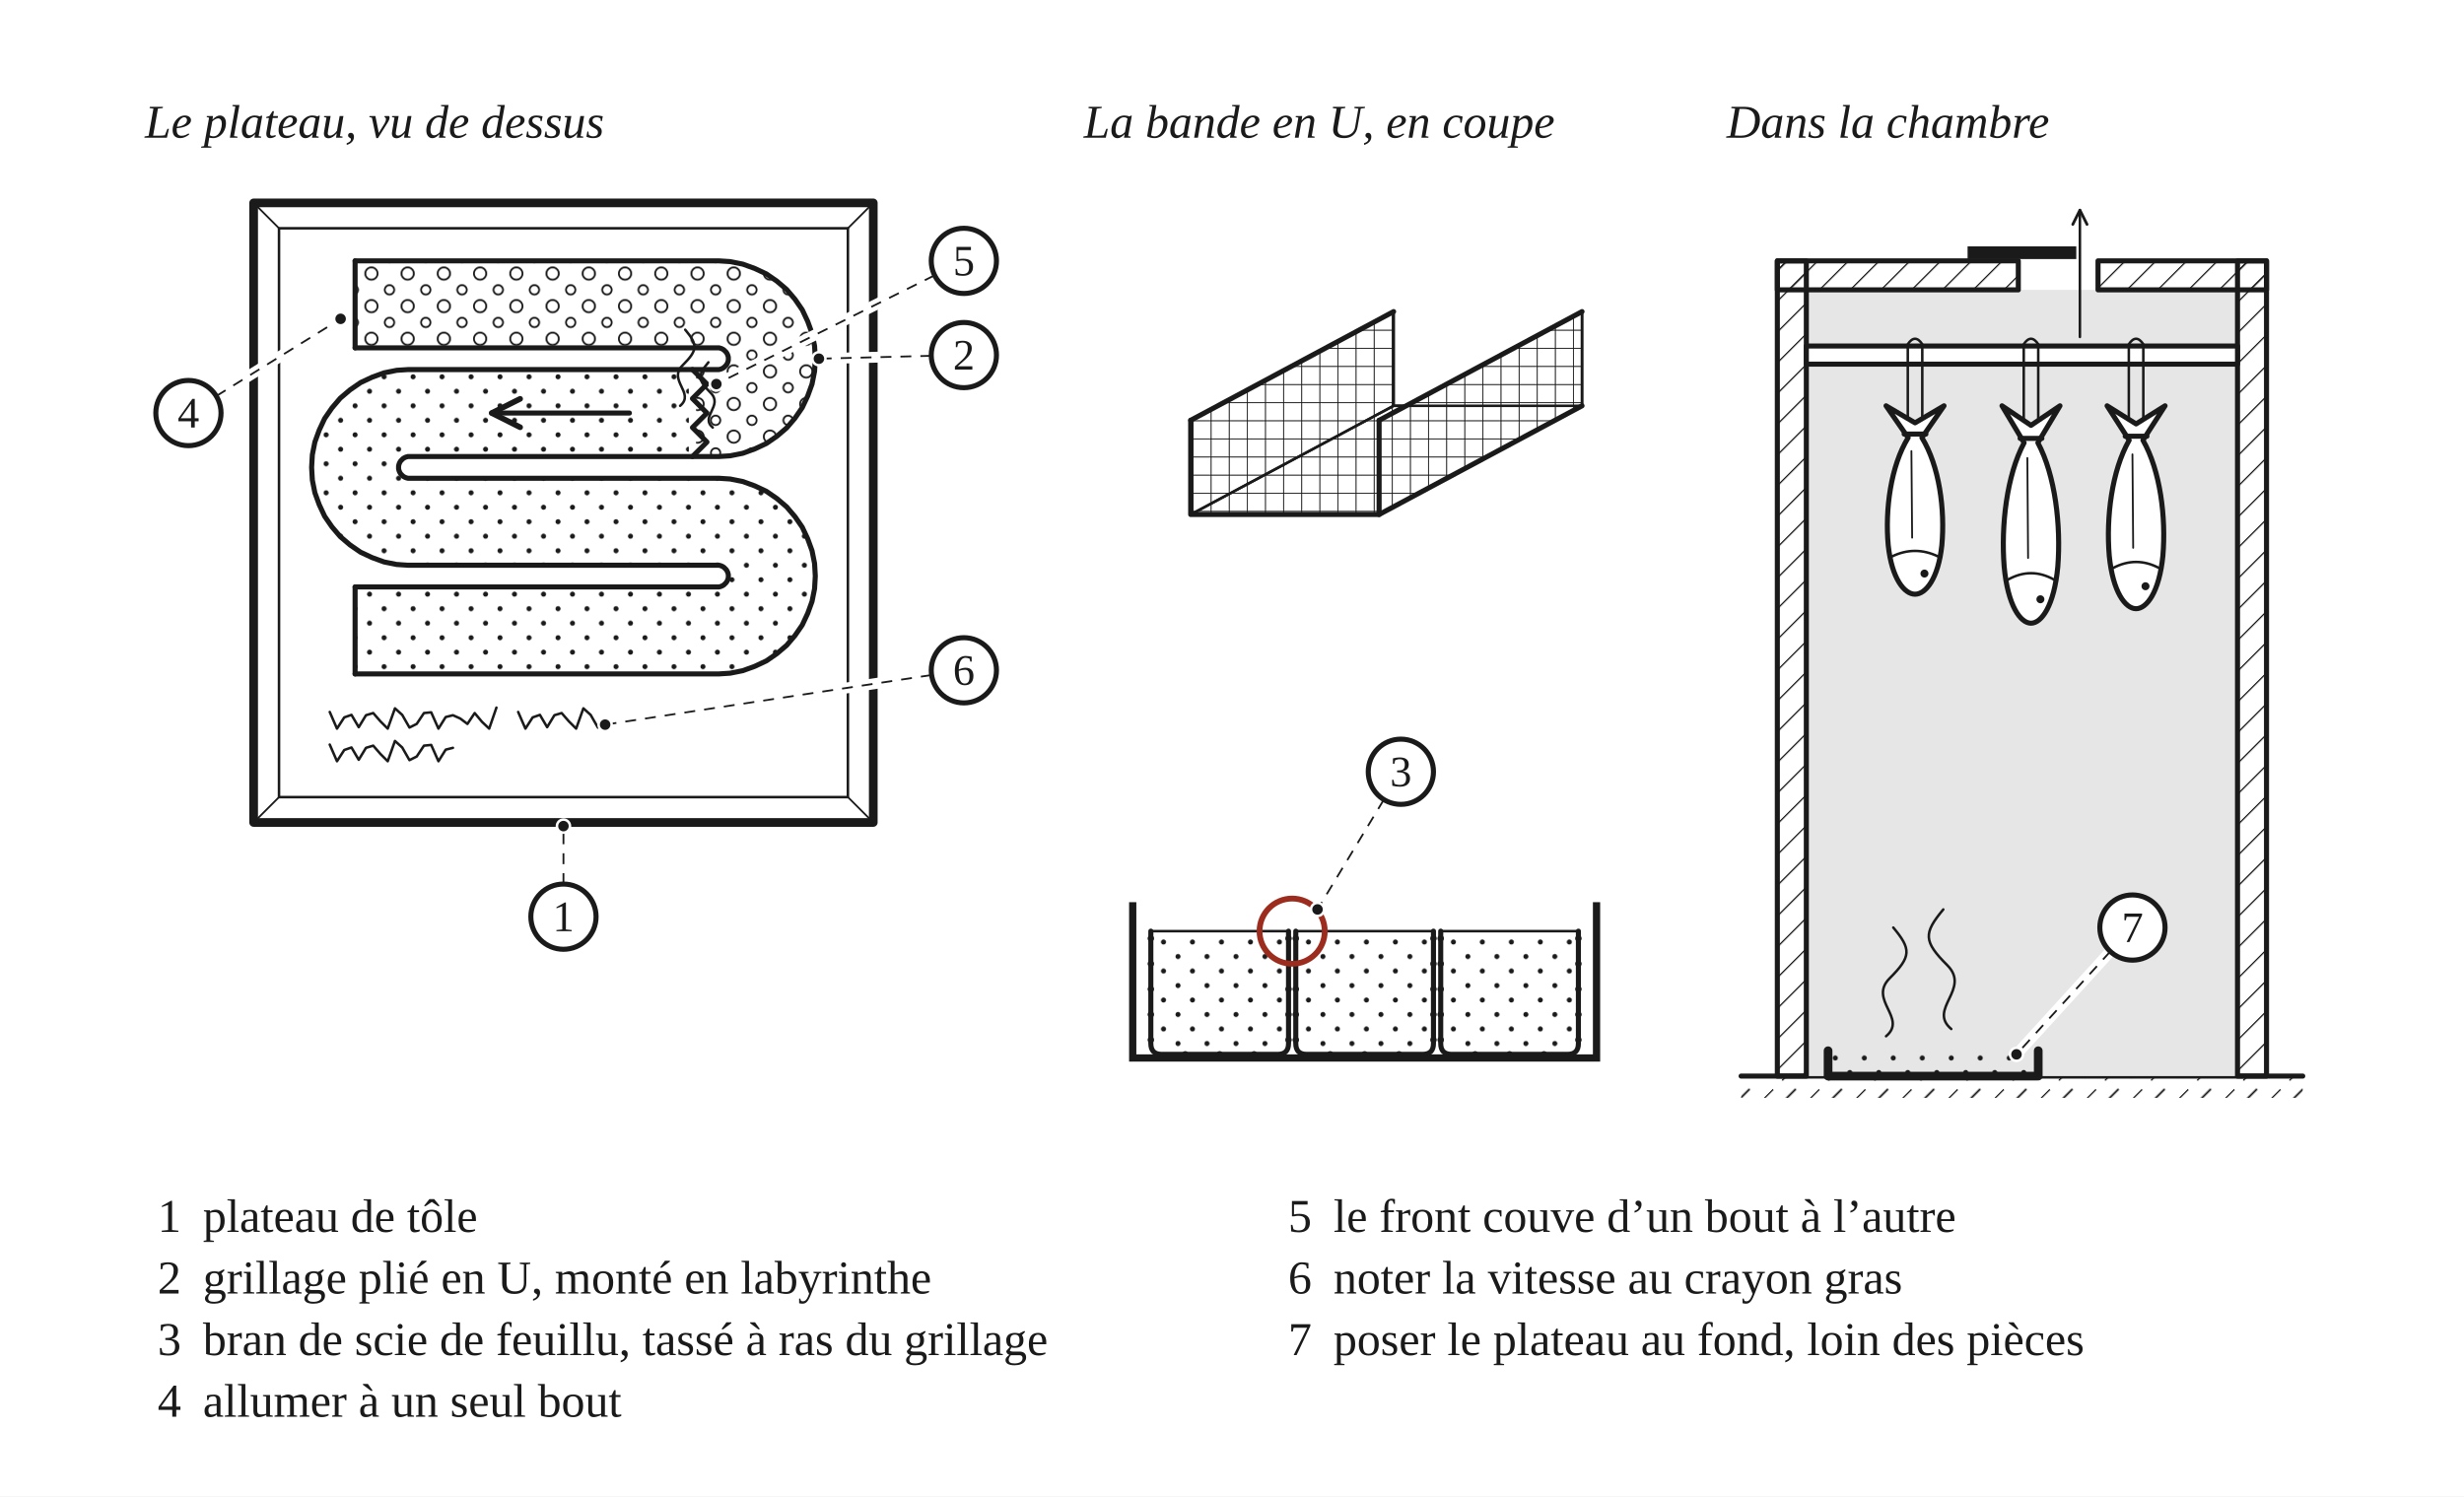
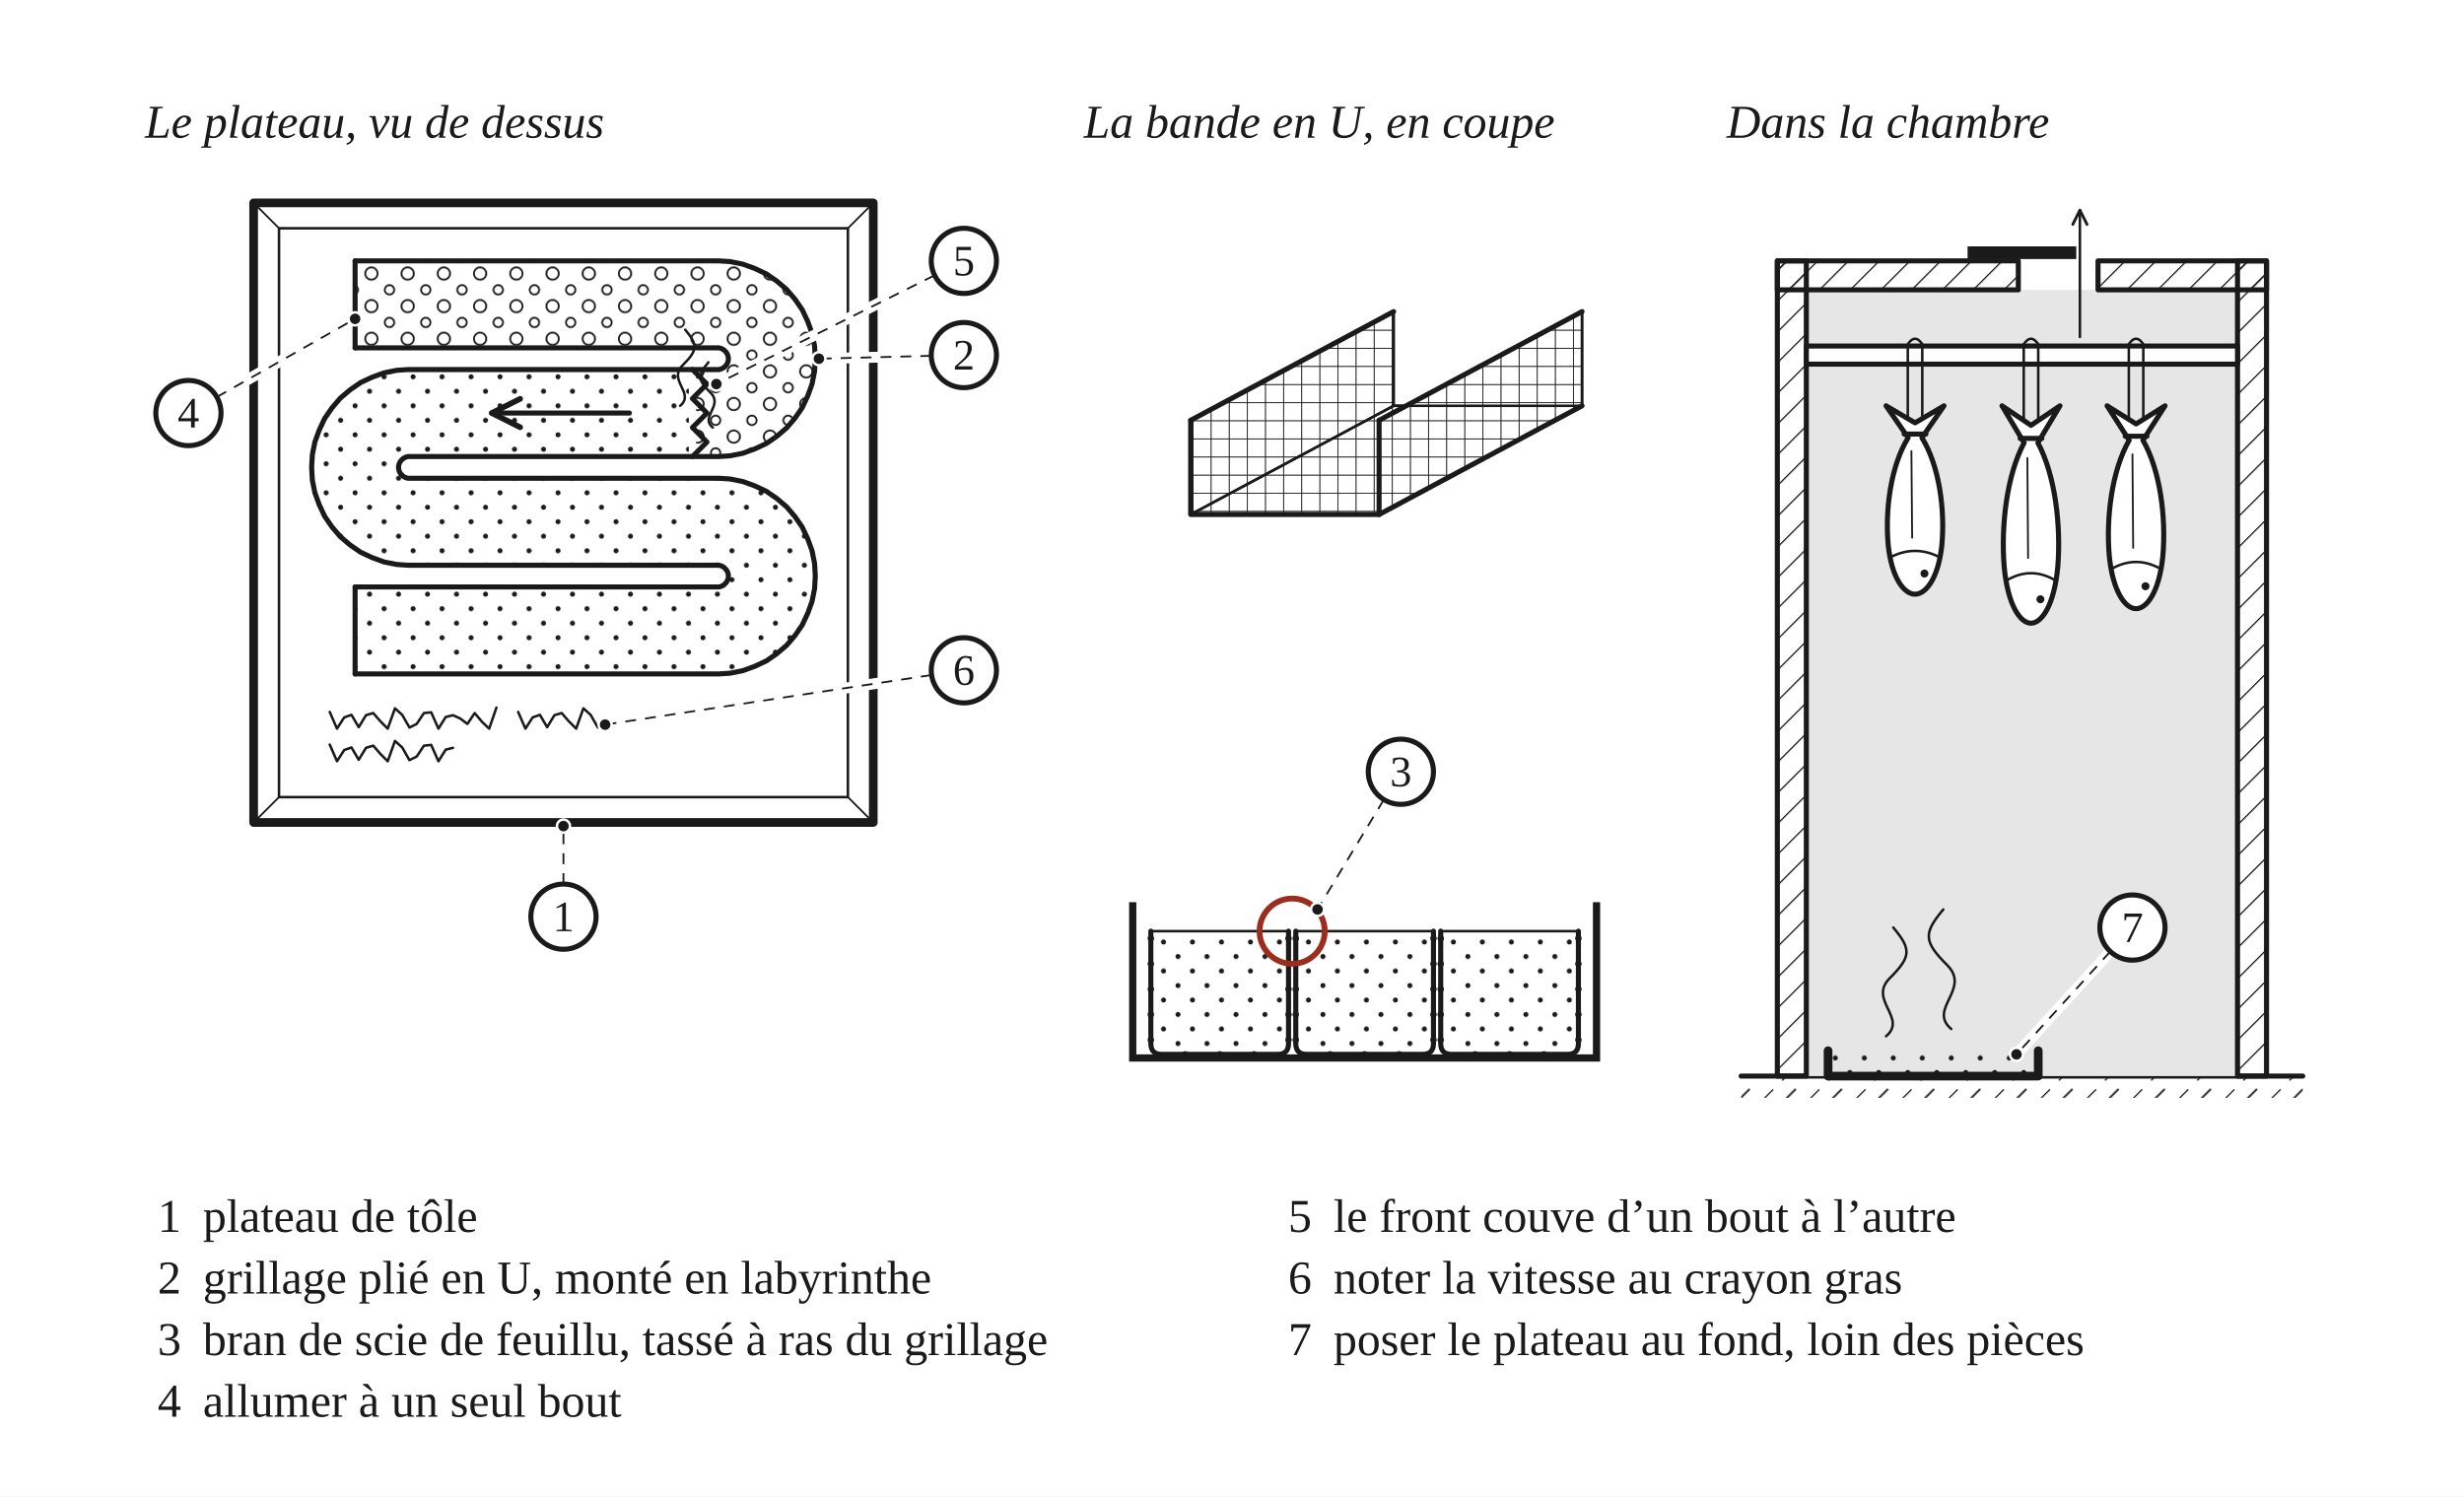
<svg xmlns="http://www.w3.org/2000/svg" width="680" height="413" viewBox="0 0 680 413" role="img">
  <defs>
    <pattern id="h-bois" width="6" height="6" patternUnits="userSpaceOnUse" patternTransform="rotate(45)">
      <line x1="0" y1="0" x2="0" y2="6" stroke="#1A1A1A" stroke-width="0.7" />
    </pattern>
    <pattern id="h-terre" width="9" height="9" patternUnits="userSpaceOnUse" patternTransform="rotate(45)">
      <line x1="0" y1="0" x2="0" y2="5.5" stroke="#1A1A1A" stroke-width="0.7" />
      <line x1="4.5" y1="4.5" x2="4.5" y2="9" stroke="#1A1A1A" stroke-width="0.5" />
    </pattern>
    <pattern id="h-gravier" width="10" height="9" patternUnits="userSpaceOnUse">
      <circle cx="2.5" cy="2.5" r="1.7" fill="none" stroke="#1A1A1A" stroke-width="0.5" />
      <circle cx="7.5" cy="7" r="1.3" fill="none" stroke="#1A1A1A" stroke-width="0.5" />
    </pattern>
    <pattern id="h-neige" width="8" height="8" patternUnits="userSpaceOnUse">
      <circle cx="2" cy="2" r="0.7" fill="#1A1A1A" stroke="none" />
      <circle cx="6" cy="6" r="0.7" fill="#1A1A1A" stroke="none" />
    </pattern>
    <pattern id="h-grillage" width="5" height="5" patternUnits="userSpaceOnUse">
      <line x1="0" y1="0" x2="5" y2="0" stroke="#1A1A1A" stroke-width="0.5" />
      <line x1="0" y1="0" x2="0" y2="5" stroke="#1A1A1A" stroke-width="0.5" />
    </pattern>
    <marker id="fl" viewBox="0 0 10 10" refX="9" refY="5" markerWidth="7" markerHeight="7" orient="auto-start-reverse">
      <path d="M1 1 L9 5 L1 9" fill="none" stroke="#1A1A1A" stroke-width="1.6" stroke-linecap="round" stroke-linejoin="round" />
    </marker>
  </defs>
  <rect x="0" y="0" width="680" height="413" fill="#FFFFFF" />
  <text x="40" y="38" font-family="Georgia, 'Times New Roman', serif" font-size="13" font-style="italic" fill="#1A1A1A">Le plateau, vu de dessus</text>
  <g transform="translate(40 46)" data-vue="plan">
    <rect x="30" y="10" width="171" height="171" fill="#FFFFFF" stroke="#1A1A1A" stroke-width="2.4" stroke-linejoin="round" stroke-linecap="round" />
    <rect x="37" y="17" width="157" height="157" fill="none" stroke="#1A1A1A" stroke-width="0.7" stroke-linejoin="round" stroke-linecap="round" />
    <path d="M30 10 L37 17" fill="none" stroke="#1A1A1A" stroke-width="0.5" stroke-linejoin="round" stroke-linecap="round" />
    <path d="M201 10 L194 17" fill="none" stroke="#1A1A1A" stroke-width="0.5" stroke-linejoin="round" stroke-linecap="round" />
    <path d="M30 181 L37 174" fill="none" stroke="#1A1A1A" stroke-width="0.5" stroke-linejoin="round" stroke-linecap="round" />
    <path d="M201 181 L194 174" fill="none" stroke="#1A1A1A" stroke-width="0.5" stroke-linejoin="round" stroke-linecap="round" />
    <path d="M150.1 56 L148.1 56 L146.1 56 L144.2 56 L142.2 56 L140.2 56 L138.2 56 L136.3 56 L134.3 56 L132.3 56 L130.3 56 L128.3 56 L126.4 56 L124.4 56 L122.4 56 L120.4 56 L118.5 56 L116.5 56 L114.5 56 L112.5 56 L110.6 56 L108.6 56 L106.6 56 L104.6 56 L102.7 56 L100.7 56 L98.7 56 L96.7 56 L94.7 56 L92.8 56 L90.8 56 L88.8 56 L86.8 56 L84.9 56 L82.9 56 L80.9 56 L78.9 56 L77 56 L75 56 L72.6 56 L69.5 56.2 L66 56.9 L62.7 58.1 L59.5 59.6 L56.6 61.6 L53.9 63.9 L51.6 66.6 L49.6 69.5 L48.1 72.7 L46.9 76 L46.2 79.5 L46 83 L46.2 86.5 L46.9 90 L48.1 93.3 L49.6 96.5 L51.6 99.4 L53.9 102.1 L56.6 104.4 L59.5 106.4 L62.7 107.9 L66 109.1 L69.5 109.8 L72.6 110 L75 110 L77 110 L78.9 110 L80.9 110 L82.9 110 L84.9 110 L86.8 110 L88.8 110 L90.8 110 L92.8 110 L94.7 110 L96.7 110 L98.7 110 L100.7 110 L102.7 110 L104.6 110 L106.6 110 L108.6 110 L110.6 110 L112.5 110 L114.5 110 L116.5 110 L118.5 110 L120.4 110 L122.4 110 L124.4 110 L126.4 110 L128.3 110 L130.3 110 L132.3 110 L134.3 110 L136.3 110 L138.2 110 L140.2 110 L142.2 110 L144.2 110 L146.1 110 L148.1 110 L150.1 110 L152.1 110 L154 110 L156 110 L157.6 110 L158.4 110 L158.8 110.1 L159.1 110.2 L159.5 110.4 L159.8 110.6 L160.1 110.9 L160.4 111.2 L160.6 111.5 L160.8 111.9 L160.9 112.2 L161 112.6 L161 113 L161 113.4 L160.9 113.8 L160.8 114.1 L160.6 114.5 L160.4 114.8 L160.1 115.1 L159.8 115.4 L159.5 115.6 L159.1 115.8 L158.8 115.9 L158.4 116 L157.6 116 L156 116 L154 116 L152 116 L150 116 L148 116 L146 116 L144 116 L142 116 L140 116 L138 116 L136 116 L134 116 L132 116 L130 116 L128 116 L126 116 L124 116 L122 116 L120 116 L118 116 L116 116 L114 116 L112 116 L110 116 L108 116 L106 116 L104 116 L102 116 L100 116 L98 116 L96 116 L94 116 L92 116 L90 116 L88 116 L86 116 L84 116 L82 116 L80 116 L78 116 L76 116 L74 116 L72 116 L70 116 L68 116 L66 116 L64 116 L62 116 L60 116 L58 116 L58 140 L60 140 L62 140 L64 140 L66 140 L68 140 L70 140 L72 140 L74 140 L76 140 L78 140 L80 140 L82 140 L84 140 L86 140 L88 140 L90 140 L92 140 L94 140 L96 140 L98 140 L100 140 L102 140 L104 140 L106 140 L108 140 L110 140 L112 140 L114 140 L116 140 L118 140 L120 140 L122 140 L124 140 L126 140 L128 140 L130 140 L132 140 L134 140 L136 140 L138 140 L140 140 L142 140 L144 140 L146 140 L148 140 L150 140 L152 140 L154 140 L156 140 L158.4 140 L161.5 139.8 L165 139.1 L168.3 137.9 L171.5 136.4 L174.4 134.4 L177.1 132.1 L179.4 129.4 L181.4 126.5 L182.9 123.3 L184.1 120 L184.8 116.5 L185 113 L184.8 109.5 L184.1 106 L182.9 102.7 L181.4 99.5 L179.4 96.6 L177.1 93.9 L174.4 91.6 L171.5 89.6 L168.3 88.1 L165 86.9 L161.5 86.2 L158.4 86 L156 86 L154 86 L152.1 86 L150.1 86 L148.1 86 L146.1 86 L144.2 86 L142.2 86 L140.2 86 L138.2 86 L136.3 86 L134.3 86 L132.3 86 L130.3 86 L128.3 86 L126.4 86 L124.4 86 L122.4 86 L120.4 86 L118.5 86 L116.5 86 L114.5 86 L112.5 86 L110.6 86 L108.6 86 L106.6 86 L104.6 86 L102.7 86 L100.7 86 L98.7 86 L96.7 86 L94.7 86 L92.8 86 L90.8 86 L88.8 86 L86.8 86 L84.9 86 L82.9 86 L80.9 86 L78.9 86 L77 86 L75 86 L73.4 86 L72.6 86 L72.2 85.9 L71.9 85.8 L71.5 85.6 L71.2 85.4 L70.9 85.1 L70.6 84.8 L70.4 84.5 L70.2 84.1 L70.1 83.8 L70 83.4 L70 83 L70 82.6 L70.1 82.2 L70.2 81.9 L70.4 81.5 L70.6 81.2 L70.9 80.9 L71.2 80.6 L71.5 80.4 L71.9 80.2 L72.2 80.1 L72.6 80 L73.4 80 L75 80 L77 80 L78.9 80 L80.9 80 L82.9 80 L84.9 80 L86.8 80 L88.8 80 L90.8 80 L92.8 80 L94.7 80 L96.7 80 L98.7 80 L100.7 80 L102.7 80 L104.6 80 L106.6 80 L108.6 80 L110.6 80 L112.5 80 L114.5 80 L116.5 80 L118.5 80 L120.4 80 L122.4 80 L124.4 80 L126.4 80 L128.3 80 L130.3 80 L132.3 80 L134.3 80 L136.3 80 L138.2 80 L140.2 80 L142.2 80 L144.2 80 L146.1 80 L148.1 80 L150.1 80 Z" fill="#FFFFFF" stroke="none" />
    <path d="M150.1 56 L148.1 56 L146.1 56 L144.2 56 L142.2 56 L140.2 56 L138.2 56 L136.3 56 L134.3 56 L132.3 56 L130.3 56 L128.3 56 L126.4 56 L124.4 56 L122.4 56 L120.4 56 L118.5 56 L116.5 56 L114.5 56 L112.5 56 L110.6 56 L108.6 56 L106.6 56 L104.6 56 L102.7 56 L100.7 56 L98.7 56 L96.7 56 L94.7 56 L92.8 56 L90.8 56 L88.8 56 L86.8 56 L84.9 56 L82.9 56 L80.9 56 L78.9 56 L77 56 L75 56 L72.6 56 L69.5 56.2 L66 56.9 L62.7 58.1 L59.5 59.6 L56.6 61.6 L53.9 63.9 L51.6 66.6 L49.6 69.5 L48.1 72.7 L46.9 76 L46.2 79.5 L46 83 L46.2 86.5 L46.9 90 L48.1 93.3 L49.6 96.5 L51.6 99.4 L53.9 102.1 L56.6 104.4 L59.5 106.4 L62.7 107.9 L66 109.1 L69.5 109.8 L72.6 110 L75 110 L77 110 L78.9 110 L80.9 110 L82.9 110 L84.9 110 L86.8 110 L88.8 110 L90.8 110 L92.8 110 L94.7 110 L96.7 110 L98.7 110 L100.7 110 L102.7 110 L104.6 110 L106.6 110 L108.6 110 L110.6 110 L112.5 110 L114.5 110 L116.5 110 L118.5 110 L120.4 110 L122.4 110 L124.4 110 L126.4 110 L128.3 110 L130.3 110 L132.3 110 L134.3 110 L136.3 110 L138.2 110 L140.2 110 L142.2 110 L144.2 110 L146.1 110 L148.1 110 L150.1 110 L152.1 110 L154 110 L156 110 L157.6 110 L158.4 110 L158.8 110.1 L159.1 110.2 L159.5 110.4 L159.8 110.6 L160.1 110.9 L160.4 111.2 L160.6 111.5 L160.8 111.9 L160.9 112.2 L161 112.6 L161 113 L161 113.4 L160.9 113.8 L160.8 114.1 L160.6 114.5 L160.4 114.8 L160.1 115.1 L159.8 115.4 L159.5 115.6 L159.1 115.8 L158.8 115.9 L158.4 116 L157.6 116 L156 116 L154 116 L152 116 L150 116 L148 116 L146 116 L144 116 L142 116 L140 116 L138 116 L136 116 L134 116 L132 116 L130 116 L128 116 L126 116 L124 116 L122 116 L120 116 L118 116 L116 116 L114 116 L112 116 L110 116 L108 116 L106 116 L104 116 L102 116 L100 116 L98 116 L96 116 L94 116 L92 116 L90 116 L88 116 L86 116 L84 116 L82 116 L80 116 L78 116 L76 116 L74 116 L72 116 L70 116 L68 116 L66 116 L64 116 L62 116 L60 116 L58 116 L58 140 L60 140 L62 140 L64 140 L66 140 L68 140 L70 140 L72 140 L74 140 L76 140 L78 140 L80 140 L82 140 L84 140 L86 140 L88 140 L90 140 L92 140 L94 140 L96 140 L98 140 L100 140 L102 140 L104 140 L106 140 L108 140 L110 140 L112 140 L114 140 L116 140 L118 140 L120 140 L122 140 L124 140 L126 140 L128 140 L130 140 L132 140 L134 140 L136 140 L138 140 L140 140 L142 140 L144 140 L146 140 L148 140 L150 140 L152 140 L154 140 L156 140 L158.4 140 L161.5 139.8 L165 139.1 L168.3 137.9 L171.5 136.4 L174.4 134.4 L177.1 132.1 L179.4 129.4 L181.4 126.5 L182.9 123.3 L184.1 120 L184.8 116.5 L185 113 L184.8 109.5 L184.1 106 L182.9 102.7 L181.4 99.5 L179.4 96.6 L177.1 93.9 L174.4 91.6 L171.5 89.6 L168.3 88.1 L165 86.9 L161.5 86.2 L158.4 86 L156 86 L154 86 L152.1 86 L150.1 86 L148.1 86 L146.1 86 L144.2 86 L142.2 86 L140.2 86 L138.2 86 L136.3 86 L134.3 86 L132.3 86 L130.3 86 L128.3 86 L126.4 86 L124.4 86 L122.4 86 L120.4 86 L118.5 86 L116.5 86 L114.5 86 L112.5 86 L110.6 86 L108.6 86 L106.6 86 L104.6 86 L102.7 86 L100.7 86 L98.7 86 L96.7 86 L94.7 86 L92.8 86 L90.8 86 L88.8 86 L86.8 86 L84.9 86 L82.9 86 L80.9 86 L78.9 86 L77 86 L75 86 L73.4 86 L72.6 86 L72.2 85.9 L71.9 85.8 L71.5 85.6 L71.2 85.4 L70.9 85.1 L70.6 84.8 L70.4 84.5 L70.2 84.1 L70.1 83.8 L70 83.4 L70 83 L70 82.6 L70.1 82.2 L70.2 81.9 L70.4 81.5 L70.6 81.2 L70.9 80.9 L71.2 80.6 L71.5 80.4 L71.9 80.2 L72.2 80.1 L72.6 80 L73.4 80 L75 80 L77 80 L78.9 80 L80.9 80 L82.9 80 L84.9 80 L86.8 80 L88.8 80 L90.8 80 L92.8 80 L94.7 80 L96.7 80 L98.7 80 L100.7 80 L102.7 80 L104.6 80 L106.6 80 L108.6 80 L110.6 80 L112.5 80 L114.5 80 L116.5 80 L118.5 80 L120.4 80 L122.4 80 L124.4 80 L126.4 80 L128.3 80 L130.3 80 L132.3 80 L134.3 80 L136.3 80 L138.2 80 L140.2 80 L142.2 80 L144.2 80 L146.1 80 L148.1 80 L150.1 80 Z" fill="url(#h-neige)" stroke="none" />
    <path d="M58 50 L60 50 L62 50 L64 50 L66 50 L68 50 L70 50 L72 50 L74 50 L76 50 L78 50 L80 50 L82 50 L84 50 L86 50 L88 50 L90 50 L92 50 L94 50 L96 50 L98 50 L100 50 L102 50 L104 50 L106 50 L108 50 L110 50 L112 50 L114 50 L116 50 L118 50 L120 50 L122 50 L124 50 L126 50 L128 50 L130 50 L132 50 L134 50 L136 50 L138 50 L140 50 L142 50 L144 50 L146 50 L148 50 L150 50 L152 50 L154 50 L156 50 L157.6 50 L158.4 50 L158.8 50.1 L159.1 50.2 L159.5 50.4 L159.8 50.6 L160.1 50.9 L160.4 51.2 L160.6 51.5 L160.8 51.9 L160.9 52.2 L161 52.6 L161 53 L161 53.4 L160.9 53.8 L160.8 54.1 L160.6 54.5 L160.4 54.8 L160.1 55.1 L159.8 55.4 L159.5 55.6 L159.1 55.8 L158.8 55.9 L158.4 56 L157.6 56 L156 56 L154 56 L152.1 56 L152.1 80 L154 80 L156 80 L158.4 80 L161.5 79.8 L165 79.1 L168.3 77.9 L171.5 76.4 L174.4 74.4 L177.1 72.1 L179.4 69.4 L181.4 66.5 L182.9 63.3 L184.1 60 L184.8 56.5 L185 53 L184.8 49.5 L184.1 46 L182.9 42.7 L181.4 39.5 L179.4 36.6 L177.1 33.9 L174.4 31.6 L171.5 29.6 L168.3 28.1 L165 26.9 L161.5 26.2 L158.4 26 L156 26 L154 26 L152 26 L150 26 L148 26 L146 26 L144 26 L142 26 L140 26 L138 26 L136 26 L134 26 L132 26 L130 26 L128 26 L126 26 L124 26 L122 26 L120 26 L118 26 L116 26 L114 26 L112 26 L110 26 L108 26 L106 26 L104 26 L102 26 L100 26 L98 26 L96 26 L94 26 L92 26 L90 26 L88 26 L86 26 L84 26 L82 26 L80 26 L78 26 L76 26 L74 26 L72 26 L70 26 L68 26 L66 26 L64 26 L62 26 L60 26 L58 26 Z" fill="#FFFFFF" stroke="none" />
    <path d="M58 50 L60 50 L62 50 L64 50 L66 50 L68 50 L70 50 L72 50 L74 50 L76 50 L78 50 L80 50 L82 50 L84 50 L86 50 L88 50 L90 50 L92 50 L94 50 L96 50 L98 50 L100 50 L102 50 L104 50 L106 50 L108 50 L110 50 L112 50 L114 50 L116 50 L118 50 L120 50 L122 50 L124 50 L126 50 L128 50 L130 50 L132 50 L134 50 L136 50 L138 50 L140 50 L142 50 L144 50 L146 50 L148 50 L150 50 L152 50 L154 50 L156 50 L157.6 50 L158.4 50 L158.8 50.1 L159.1 50.2 L159.5 50.4 L159.8 50.6 L160.1 50.9 L160.4 51.2 L160.6 51.5 L160.8 51.9 L160.9 52.2 L161 52.6 L161 53 L161 53.4 L160.9 53.8 L160.8 54.1 L160.6 54.5 L160.4 54.8 L160.1 55.1 L159.8 55.4 L159.5 55.6 L159.1 55.8 L158.8 55.9 L158.4 56 L157.6 56 L156 56 L154 56 L152.1 56 L152.1 80 L154 80 L156 80 L158.4 80 L161.5 79.8 L165 79.1 L168.3 77.9 L171.5 76.4 L174.4 74.4 L177.1 72.1 L179.4 69.4 L181.4 66.5 L182.9 63.3 L184.1 60 L184.8 56.5 L185 53 L184.8 49.5 L184.1 46 L182.9 42.7 L181.4 39.5 L179.4 36.6 L177.1 33.9 L174.4 31.6 L171.5 29.6 L168.3 28.1 L165 26.9 L161.5 26.2 L158.4 26 L156 26 L154 26 L152 26 L150 26 L148 26 L146 26 L144 26 L142 26 L140 26 L138 26 L136 26 L134 26 L132 26 L130 26 L128 26 L126 26 L124 26 L122 26 L120 26 L118 26 L116 26 L114 26 L112 26 L110 26 L108 26 L106 26 L104 26 L102 26 L100 26 L98 26 L96 26 L94 26 L92 26 L90 26 L88 26 L86 26 L84 26 L82 26 L80 26 L78 26 L76 26 L74 26 L72 26 L70 26 L68 26 L66 26 L64 26 L62 26 L60 26 L58 26 Z" fill="url(#h-gravier)" stroke="none" />
    <path d="M58 50 L60 50 L62 50 L64 50 L66 50 L68 50 L70 50 L72 50 L74 50 L76 50 L78 50 L80 50 L82 50 L84 50 L86 50 L88 50 L90 50 L92 50 L94 50 L96 50 L98 50 L100 50 L102 50 L104 50 L106 50 L108 50 L110 50 L112 50 L114 50 L116 50 L118 50 L120 50 L122 50 L124 50 L126 50 L128 50 L130 50 L132 50 L134 50 L136 50 L138 50 L140 50 L142 50 L144 50 L146 50 L148 50 L150 50 L152 50 L154 50 L156 50 L157.6 50 L158.4 50 L158.8 50.1 L159.1 50.2 L159.5 50.4 L159.8 50.6 L160.1 50.9 L160.4 51.2 L160.6 51.5 L160.8 51.9 L160.9 52.2 L161 52.6 L161 53 L161 53.4 L160.9 53.8 L160.8 54.1 L160.6 54.5 L160.4 54.8 L160.1 55.1 L159.8 55.4 L159.5 55.6 L159.1 55.8 L158.8 55.9 L158.4 56 L157.6 56 L156 56 L154 56 L152.1 56 L150.1 56 L148.1 56 L146.1 56 L144.2 56 L142.2 56 L140.2 56 L138.2 56 L136.3 56 L134.3 56 L132.3 56 L130.3 56 L128.3 56 L126.4 56 L124.4 56 L122.4 56 L120.4 56 L118.5 56 L116.5 56 L114.5 56 L112.5 56 L110.6 56 L108.6 56 L106.6 56 L104.6 56 L102.7 56 L100.7 56 L98.7 56 L96.7 56 L94.7 56 L92.8 56 L90.8 56 L88.8 56 L86.8 56 L84.9 56 L82.9 56 L80.9 56 L78.9 56 L77 56 L75 56 L72.6 56 L69.5 56.2 L66 56.9 L62.7 58.1 L59.5 59.6 L56.6 61.6 L53.9 63.9 L51.6 66.6 L49.6 69.5 L48.1 72.7 L46.9 76 L46.2 79.5 L46 83 L46.2 86.5 L46.9 90 L48.1 93.3 L49.6 96.5 L51.6 99.4 L53.9 102.1 L56.6 104.4 L59.5 106.4 L62.7 107.9 L66 109.1 L69.5 109.8 L72.6 110 L75 110 L77 110 L78.9 110 L80.9 110 L82.9 110 L84.9 110 L86.8 110 L88.8 110 L90.8 110 L92.8 110 L94.7 110 L96.7 110 L98.7 110 L100.7 110 L102.7 110 L104.6 110 L106.6 110 L108.6 110 L110.6 110 L112.5 110 L114.5 110 L116.5 110 L118.5 110 L120.4 110 L122.4 110 L124.4 110 L126.4 110 L128.3 110 L130.3 110 L132.3 110 L134.3 110 L136.3 110 L138.2 110 L140.2 110 L142.2 110 L144.2 110 L146.1 110 L148.1 110 L150.1 110 L152.1 110 L154 110 L156 110 L157.6 110 L158.4 110 L158.8 110.1 L159.1 110.2 L159.5 110.4 L159.8 110.6 L160.1 110.9 L160.4 111.2 L160.6 111.5 L160.8 111.9 L160.9 112.2 L161 112.6 L161 113 L161 113.4 L160.9 113.8 L160.8 114.1 L160.6 114.5 L160.4 114.8 L160.1 115.1 L159.8 115.4 L159.5 115.6 L159.1 115.8 L158.8 115.9 L158.4 116 L157.6 116 L156 116 L154 116 L152 116 L150 116 L148 116 L146 116 L144 116 L142 116 L140 116 L138 116 L136 116 L134 116 L132 116 L130 116 L128 116 L126 116 L124 116 L122 116 L120 116 L118 116 L116 116 L114 116 L112 116 L110 116 L108 116 L106 116 L104 116 L102 116 L100 116 L98 116 L96 116 L94 116 L92 116 L90 116 L88 116 L86 116 L84 116 L82 116 L80 116 L78 116 L76 116 L74 116 L72 116 L70 116 L68 116 L66 116 L64 116 L62 116 L60 116 L58 116" fill="none" stroke="#1A1A1A" stroke-width="1.4" stroke-linejoin="round" stroke-linecap="round" />
    <path d="M58 26 L60 26 L62 26 L64 26 L66 26 L68 26 L70 26 L72 26 L74 26 L76 26 L78 26 L80 26 L82 26 L84 26 L86 26 L88 26 L90 26 L92 26 L94 26 L96 26 L98 26 L100 26 L102 26 L104 26 L106 26 L108 26 L110 26 L112 26 L114 26 L116 26 L118 26 L120 26 L122 26 L124 26 L126 26 L128 26 L130 26 L132 26 L134 26 L136 26 L138 26 L140 26 L142 26 L144 26 L146 26 L148 26 L150 26 L152 26 L154 26 L156 26 L158.4 26 L161.5 26.2 L165 26.9 L168.3 28.1 L171.5 29.6 L174.4 31.6 L177.1 33.9 L179.4 36.6 L181.4 39.5 L182.9 42.7 L184.1 46 L184.8 49.5 L185 53 L184.8 56.5 L184.1 60 L182.9 63.3 L181.4 66.5 L179.4 69.4 L177.1 72.1 L174.4 74.4 L171.5 76.4 L168.3 77.9 L165 79.1 L161.5 79.8 L158.4 80 L156 80 L154 80 L152.1 80 L150.1 80 L148.1 80 L146.1 80 L144.2 80 L142.2 80 L140.2 80 L138.2 80 L136.3 80 L134.3 80 L132.3 80 L130.3 80 L128.3 80 L126.4 80 L124.4 80 L122.4 80 L120.4 80 L118.5 80 L116.5 80 L114.5 80 L112.5 80 L110.6 80 L108.6 80 L106.6 80 L104.6 80 L102.7 80 L100.7 80 L98.7 80 L96.7 80 L94.7 80 L92.8 80 L90.8 80 L88.8 80 L86.8 80 L84.9 80 L82.9 80 L80.9 80 L78.9 80 L77 80 L75 80 L73.4 80 L72.6 80 L72.2 80.1 L71.9 80.2 L71.5 80.4 L71.2 80.6 L70.9 80.9 L70.6 81.2 L70.4 81.5 L70.2 81.9 L70.1 82.2 L70 82.6 L70 83 L70 83.4 L70.1 83.8 L70.2 84.1 L70.4 84.5 L70.6 84.8 L70.9 85.1 L71.2 85.4 L71.5 85.6 L71.9 85.8 L72.2 85.9 L72.6 86 L73.4 86 L75 86 L77 86 L78.9 86 L80.9 86 L82.9 86 L84.9 86 L86.8 86 L88.8 86 L90.8 86 L92.8 86 L94.7 86 L96.7 86 L98.7 86 L100.7 86 L102.7 86 L104.6 86 L106.6 86 L108.6 86 L110.6 86 L112.5 86 L114.5 86 L116.5 86 L118.5 86 L120.4 86 L122.4 86 L124.4 86 L126.4 86 L128.3 86 L130.3 86 L132.3 86 L134.3 86 L136.3 86 L138.2 86 L140.2 86 L142.2 86 L144.2 86 L146.1 86 L148.1 86 L150.1 86 L152.1 86 L154 86 L156 86 L158.4 86 L161.5 86.2 L165 86.9 L168.3 88.1 L171.5 89.6 L174.4 91.6 L177.1 93.9 L179.4 96.6 L181.4 99.5 L182.9 102.7 L184.1 106 L184.8 109.5 L185 113 L184.8 116.5 L184.1 120 L182.9 123.3 L181.4 126.5 L179.4 129.4 L177.1 132.1 L174.4 134.4 L171.5 136.4 L168.3 137.9 L165 139.1 L161.5 139.8 L158.4 140 L156 140 L154 140 L152 140 L150 140 L148 140 L146 140 L144 140 L142 140 L140 140 L138 140 L136 140 L134 140 L132 140 L130 140 L128 140 L126 140 L124 140 L122 140 L120 140 L118 140 L116 140 L114 140 L112 140 L110 140 L108 140 L106 140 L104 140 L102 140 L100 140 L98 140 L96 140 L94 140 L92 140 L90 140 L88 140 L86 140 L84 140 L82 140 L80 140 L78 140 L76 140 L74 140 L72 140 L70 140 L68 140 L66 140 L64 140 L62 140 L60 140 L58 140" fill="none" stroke="#1A1A1A" stroke-width="1.4" stroke-linejoin="round" stroke-linecap="round" />
    <path d="M58 50 L58 26" fill="none" stroke="#1A1A1A" stroke-width="1.4" stroke-linejoin="round" stroke-linecap="round" />
    <path d="M58 116 L58 140" fill="none" stroke="#1A1A1A" stroke-width="1.4" stroke-linejoin="round" stroke-linecap="round" />
    <path d="M151.1 56 L155.1 60 L151.1 64 L155.1 68 L151.1 72 L155.1 76 L151.1 80" fill="none" stroke="#1A1A1A" stroke-width="1.4" stroke-linejoin="round" stroke-linecap="round" />
    <path d="M147.7 66 C151.9 62.5 144.2 59 148.4 54.8 S152.6 49.2 149.1 45" fill="none" stroke="#1A1A1A" stroke-width="0.7" stroke-linejoin="round" stroke-linecap="round" />
    <path d="M156.7 72 C153.1 69 159.7 66 156.1 62.4 S152.5 57.6 155.5 54" fill="none" stroke="#1A1A1A" stroke-width="0.7" stroke-linejoin="round" stroke-linecap="round" />
    <path d="M133.7 68 L95.7 68" fill="none" stroke="#1A1A1A" stroke-width="1.4" stroke-linejoin="round" stroke-linecap="round" marker-end="url(#fl)" />
    <path d="M51 150.5 L53 155.1 L55 152 L57 151.3 L59 154.7 L61 151.4 L63 150.8 L65 153.1 L67 155.1 L69 149.5 L71 151.3 L73 154.8 L75 153.8 L77 150.8 L79 150.6 L81 155.1 L83 151.9 L85 151.4 L87 152.3 L89 153.8 L91 150.8 L93 153.2 L95 155.1 L97 149.3" fill="none" stroke="#1A1A1A" stroke-width="0.7" stroke-linejoin="round" stroke-linecap="round" />
    <path d="M103 150.5 L105 155.1 L107 152 L109 151.3 L111 154.7 L113 151.4 L115 150.8 L117 153.1 L119 155.1 L121 149.5 L123 151.3 L125 154.8" fill="none" stroke="#1A1A1A" stroke-width="0.7" stroke-linejoin="round" stroke-linecap="round" />
    <path d="M51 159.5 L53 164.1 L55 161 L57 160.3 L59 163.7 L61 160.4 L63 159.8 L65 162.1 L67 164.1 L69 158.5 L71 160.3 L73 163.8 L75 162.8 L77 159.8 L79 159.6 L81 164.1 L83 160.9 L85 160.4" fill="none" stroke="#1A1A1A" stroke-width="0.7" stroke-linejoin="round" stroke-linecap="round" />
  </g>
  <text x="299.1" y="38" font-family="Georgia, 'Times New Roman', serif" font-size="13" font-style="italic" fill="#1A1A1A">La bande en U, en coupe</text>
  <g transform="translate(299.1 46)" data-vue="coupe">
    <path d="M29.5 70 L85.5 40 L85.5 66 L29.5 96 Z" fill="url(#h-grillage)" stroke="#1A1A1A" stroke-width="0.7" stroke-linejoin="round" />
    <path d="M29.5 96 L85.5 66 L137.5 66 L81.5 96 Z" fill="url(#h-grillage)" stroke="#1A1A1A" stroke-width="0.7" stroke-linejoin="round" />
    <path d="M81.5 96 L137.5 66 L137.5 40 L81.5 70 Z" fill="#FFFFFF" stroke="none" />
    <path d="M81.5 96 L137.5 66 L137.5 40 L81.5 70 Z" fill="url(#h-grillage)" stroke="#1A1A1A" stroke-width="0.7" stroke-linejoin="round" />
    <path d="M29.5 70 L29.5 96 L81.5 96 L81.5 70" fill="none" stroke="#1A1A1A" stroke-width="1.4" stroke-linejoin="round" stroke-linecap="round" />
    <path d="M85.5 40 L85.5 66 L137.5 66 L137.5 40" fill="none" stroke="#1A1A1A" stroke-width="0.7" stroke-linejoin="round" stroke-linecap="round" />
    <path d="M29.5 70 L85.5 40" fill="none" stroke="#1A1A1A" stroke-width="1.4" stroke-linejoin="round" stroke-linecap="round" />
    <path d="M81.5 70 L137.5 40" fill="none" stroke="#1A1A1A" stroke-width="1.4" stroke-linejoin="round" stroke-linecap="round" />
    <path d="M81.5 96 L137.5 66" fill="none" stroke="#1A1A1A" stroke-width="1.4" stroke-linejoin="round" stroke-linecap="round" />
    <path d="M12.5 203 L12.5 247 L142.5 247 L142.5 203 L140.5 203 L140.5 245 L14.5 245 L14.5 203 Z" fill="#1A1A1A" stroke="none" />
    <path d="M18.5 211 L18.5 242 Q18.5 245 21.5 245 L53.5 245 Q56.5 245 56.5 242 L56.5 211 Z" fill="#FFFFFF" stroke="none" />
    <path d="M18.5 211 L18.5 242 Q18.5 245 21.5 245 L53.5 245 Q56.5 245 56.5 242 L56.5 211 Z" fill="url(#h-neige)" stroke="none" />
    <path d="M18.5 211 L18.5 242 Q18.5 245 21.5 245 L53.5 245 Q56.5 245 56.5 242 L56.5 211" fill="none" stroke="#1A1A1A" stroke-width="1.4" stroke-linejoin="round" stroke-linecap="round" />
    <circle cx="18.5" cy="213" r="0.9" fill="#1A1A1A" stroke="none" />
    <circle cx="56.5" cy="213" r="0.9" fill="#1A1A1A" stroke="none" />
    <circle cx="18.5" cy="220" r="0.9" fill="#1A1A1A" stroke="none" />
    <circle cx="56.5" cy="220" r="0.9" fill="#1A1A1A" stroke="none" />
    <circle cx="18.5" cy="227" r="0.9" fill="#1A1A1A" stroke="none" />
    <circle cx="56.5" cy="227" r="0.9" fill="#1A1A1A" stroke="none" />
    <circle cx="18.5" cy="234" r="0.9" fill="#1A1A1A" stroke="none" />
    <circle cx="56.5" cy="234" r="0.9" fill="#1A1A1A" stroke="none" />
    <circle cx="18.5" cy="241" r="0.9" fill="#1A1A1A" stroke="none" />
    <circle cx="56.5" cy="241" r="0.9" fill="#1A1A1A" stroke="none" />
    <circle cx="28" cy="245" r="0.9" fill="#1A1A1A" stroke="none" />
    <circle cx="37.5" cy="245" r="0.9" fill="#1A1A1A" stroke="none" />
    <circle cx="47" cy="245" r="0.9" fill="#1A1A1A" stroke="none" />
    <line x1="18.5" y1="211" x2="56.5" y2="211" fill="none" stroke="#1A1A1A" stroke-width="0.7" stroke-linejoin="round" stroke-linecap="round" />
    <path d="M58.5 211 L58.5 242 Q58.5 245 61.5 245 L93.5 245 Q96.5 245 96.5 242 L96.5 211 Z" fill="#FFFFFF" stroke="none" />
    <path d="M58.5 211 L58.5 242 Q58.5 245 61.5 245 L93.5 245 Q96.5 245 96.5 242 L96.5 211 Z" fill="url(#h-neige)" stroke="none" />
    <path d="M58.5 211 L58.5 242 Q58.5 245 61.5 245 L93.5 245 Q96.5 245 96.5 242 L96.5 211" fill="none" stroke="#1A1A1A" stroke-width="1.4" stroke-linejoin="round" stroke-linecap="round" />
    <circle cx="58.5" cy="213" r="0.9" fill="#1A1A1A" stroke="none" />
    <circle cx="96.5" cy="213" r="0.9" fill="#1A1A1A" stroke="none" />
    <circle cx="58.5" cy="220" r="0.9" fill="#1A1A1A" stroke="none" />
    <circle cx="96.5" cy="220" r="0.9" fill="#1A1A1A" stroke="none" />
    <circle cx="58.5" cy="227" r="0.9" fill="#1A1A1A" stroke="none" />
    <circle cx="96.5" cy="227" r="0.9" fill="#1A1A1A" stroke="none" />
    <circle cx="58.5" cy="234" r="0.9" fill="#1A1A1A" stroke="none" />
    <circle cx="96.5" cy="234" r="0.9" fill="#1A1A1A" stroke="none" />
    <circle cx="58.5" cy="241" r="0.9" fill="#1A1A1A" stroke="none" />
    <circle cx="96.5" cy="241" r="0.9" fill="#1A1A1A" stroke="none" />
    <circle cx="68" cy="245" r="0.9" fill="#1A1A1A" stroke="none" />
    <circle cx="77.5" cy="245" r="0.9" fill="#1A1A1A" stroke="none" />
    <circle cx="87" cy="245" r="0.9" fill="#1A1A1A" stroke="none" />
    <line x1="58.5" y1="211" x2="96.5" y2="211" fill="none" stroke="#1A1A1A" stroke-width="0.7" stroke-linejoin="round" stroke-linecap="round" />
    <path d="M98.5 211 L98.5 242 Q98.5 245 101.5 245 L133.5 245 Q136.5 245 136.5 242 L136.5 211 Z" fill="#FFFFFF" stroke="none" />
    <path d="M98.5 211 L98.5 242 Q98.5 245 101.5 245 L133.5 245 Q136.5 245 136.5 242 L136.5 211 Z" fill="url(#h-neige)" stroke="none" />
    <path d="M98.5 211 L98.5 242 Q98.5 245 101.5 245 L133.5 245 Q136.5 245 136.5 242 L136.5 211" fill="none" stroke="#1A1A1A" stroke-width="1.4" stroke-linejoin="round" stroke-linecap="round" />
    <circle cx="98.5" cy="213" r="0.9" fill="#1A1A1A" stroke="none" />
    <circle cx="136.5" cy="213" r="0.9" fill="#1A1A1A" stroke="none" />
    <circle cx="98.5" cy="220" r="0.9" fill="#1A1A1A" stroke="none" />
    <circle cx="136.5" cy="220" r="0.9" fill="#1A1A1A" stroke="none" />
    <circle cx="98.5" cy="227" r="0.9" fill="#1A1A1A" stroke="none" />
    <circle cx="136.5" cy="227" r="0.9" fill="#1A1A1A" stroke="none" />
    <circle cx="98.5" cy="234" r="0.9" fill="#1A1A1A" stroke="none" />
    <circle cx="136.5" cy="234" r="0.9" fill="#1A1A1A" stroke="none" />
    <circle cx="98.5" cy="241" r="0.9" fill="#1A1A1A" stroke="none" />
    <circle cx="136.5" cy="241" r="0.9" fill="#1A1A1A" stroke="none" />
    <circle cx="108" cy="245" r="0.9" fill="#1A1A1A" stroke="none" />
    <circle cx="117.5" cy="245" r="0.9" fill="#1A1A1A" stroke="none" />
    <circle cx="127" cy="245" r="0.9" fill="#1A1A1A" stroke="none" />
    <line x1="98.5" y1="211" x2="136.5" y2="211" fill="none" stroke="#1A1A1A" stroke-width="0.7" stroke-linejoin="round" stroke-linecap="round" />
    <circle cx="57.5" cy="211" r="9" fill="none" stroke="#9B2C1E" stroke-width="1.6" />
  </g>
  <text x="476.5" y="38" font-family="Georgia, 'Times New Roman', serif" font-size="13" font-style="italic" fill="#1A1A1A">Dans la chambre</text>
  <g transform="translate(476.5 46)" data-vue="chambre">
    <rect x="4" y="251" width="155" height="6" fill="url(#h-terre)" stroke="none" />
    <line x1="4" y1="251" x2="159" y2="251" fill="none" stroke="#1A1A1A" stroke-width="1.4" stroke-linejoin="round" stroke-linecap="round" />
    <rect x="22" y="34" width="119" height="217" fill="#E6E6E6" stroke="none" />
    <rect x="14" y="26" width="8" height="225" fill="url(#h-bois)" stroke="#1A1A1A" stroke-width="1.4" stroke-linejoin="round" />
    <rect x="141" y="26" width="8" height="225" fill="url(#h-bois)" stroke="#1A1A1A" stroke-width="1.4" stroke-linejoin="round" />
    <rect x="14" y="26" width="66.5" height="8" fill="url(#h-bois)" stroke="#1A1A1A" stroke-width="1.4" stroke-linejoin="round" />
    <rect x="102.5" y="26" width="46.5" height="8" fill="url(#h-bois)" stroke="#1A1A1A" stroke-width="1.4" stroke-linejoin="round" />
    <rect x="66.5" y="22" width="30" height="3.5" fill="#1A1A1A" stroke="none" />
    <path d="M22 49.5 L141 49.5 L141 54.5 L22 54.5 Z" fill="#FFFFFF" stroke="#1A1A1A" stroke-width="1.4" stroke-linejoin="round" stroke-linecap="round" />
    <path d="M50 73.8 L50 49 Q52 46 54 49 L54 73.8" fill="none" stroke="#1A1A1A" stroke-width="0.7" stroke-linejoin="round" stroke-linecap="round" />
    <path d="M44 66 L52 70.7 L60 66 L53.9 74.8 C58.7 82.6 60.3 94.6 59.4 104.5 C58.4 113.8 54.9 118 52 118 C49.1 118 45.6 113.8 44.6 104.5 C43.7 94.6 45.3 82.6 50.1 74.8 Z" fill="#FFFFFF" stroke="#1A1A1A" stroke-width="1.4" stroke-linejoin="round" stroke-linecap="round" />
    <path d="M45.6 107.6 Q52 104.5 58.4 107.6" fill="none" stroke="#1A1A1A" stroke-width="0.7" stroke-linejoin="round" stroke-linecap="round" />
    <circle cx="54.6" cy="112.3" r="1.1" fill="#1A1A1A" stroke="none" />
    <path d="M51 78.5 L51.2 102.4" fill="none" stroke="#1A1A1A" stroke-width="0.5" stroke-linejoin="round" stroke-linecap="round" />
    <line x1="49" y1="73.8" x2="55" y2="73.8" fill="none" stroke="#1A1A1A" stroke-width="1.4" stroke-linejoin="round" stroke-linecap="round" />
    <path d="M82 75 L82 49 Q84 46 86 49 L86 75" fill="none" stroke="#1A1A1A" stroke-width="0.7" stroke-linejoin="round" stroke-linecap="round" />
    <path d="M76 66 L84 71.4 L92 66 L85.9 76.2 C90.7 85.2 92.3 99 91.4 110.4 C90.4 121.2 86.9 126 84 126 C81.1 126 77.6 121.2 76.6 110.4 C75.7 99 77.3 85.2 82.1 76.2 Z" fill="#FFFFFF" stroke="#1A1A1A" stroke-width="1.4" stroke-linejoin="round" stroke-linecap="round" />
    <path d="M77.6 114 Q84 110.4 90.4 114" fill="none" stroke="#1A1A1A" stroke-width="0.7" stroke-linejoin="round" stroke-linecap="round" />
    <circle cx="86.6" cy="119.4" r="1.1" fill="#1A1A1A" stroke="none" />
    <path d="M83 80.4 L83.2 108" fill="none" stroke="#1A1A1A" stroke-width="0.5" stroke-linejoin="round" stroke-linecap="round" />
    <line x1="81" y1="75" x2="87" y2="75" fill="none" stroke="#1A1A1A" stroke-width="1.4" stroke-linejoin="round" stroke-linecap="round" />
    <path d="M111 74.4 L111 49 Q113 46 115 49 L115 74.4" fill="none" stroke="#1A1A1A" stroke-width="0.7" stroke-linejoin="round" stroke-linecap="round" />
    <path d="M105 66 L113 71 L121 66 L114.9 75.5 C119.7 83.9 121.3 96.8 120.4 107.4 C119.4 117.5 115.9 122 113 122 C110.1 122 106.6 117.5 105.6 107.4 C104.7 96.8 106.3 83.9 111.1 75.5 Z" fill="#FFFFFF" stroke="#1A1A1A" stroke-width="1.4" stroke-linejoin="round" stroke-linecap="round" />
    <path d="M106.6 110.8 Q113 107.4 119.4 110.8" fill="none" stroke="#1A1A1A" stroke-width="0.7" stroke-linejoin="round" stroke-linecap="round" />
    <circle cx="115.6" cy="115.8" r="1.1" fill="#1A1A1A" stroke="none" />
    <path d="M112 79.4 L112.2 105.2" fill="none" stroke="#1A1A1A" stroke-width="0.5" stroke-linejoin="round" stroke-linecap="round" />
    <line x1="110" y1="74.4" x2="116" y2="74.4" fill="none" stroke="#1A1A1A" stroke-width="1.4" stroke-linejoin="round" stroke-linecap="round" />
    <path d="M28 244 L28 251 L86 251 L86 244" fill="none" stroke="#1A1A1A" stroke-width="2.4" stroke-linejoin="round" stroke-linecap="round" />
    <rect x="29.2" y="244.5" width="55.6" height="5.8" fill="url(#h-neige)" stroke="none" />
    <path d="M44 240 C50 235 39 230 45 224 S51 216 46 210" fill="none" stroke="#1A1A1A" stroke-width="0.7" stroke-linejoin="round" stroke-linecap="round" />
    <path d="M62 238 C55.4 232.5 67.5 227 60.9 220.4 S54.3 211.6 59.8 205" fill="none" stroke="#1A1A1A" stroke-width="0.7" stroke-linejoin="round" stroke-linecap="round" />
    <path d="M97.5 47 L97.5 12" fill="none" stroke="#1A1A1A" stroke-width="0.7" stroke-linejoin="round" stroke-linecap="round" marker-end="url(#fl)" />
  </g>
  <line x1="155.5" y1="244" x2="155.5" y2="228" fill="none" stroke="#FFFFFF" stroke-width="3" stroke-linecap="round" />
  <line x1="155.5" y1="244" x2="155.5" y2="228" fill="none" stroke="#1A1A1A" stroke-width="0.5" stroke-dasharray="3 2.5" />
  <circle cx="155.5" cy="228" r="1.8" fill="#1A1A1A" stroke="#FFFFFF" stroke-width="0.7" />
  <circle cx="155.5" cy="253" r="9" fill="#FFFFFF" stroke="#1A1A1A" stroke-width="1.4" data-vue="plan" />
  <text x="155.5" y="257" text-anchor="middle" font-family="Georgia, 'Times New Roman', serif" font-size="12" fill="#1A1A1A">1</text>
  <line x1="257" y1="98.2" x2="226" y2="99" fill="none" stroke="#FFFFFF" stroke-width="3" stroke-linecap="round" />
  <line x1="257" y1="98.2" x2="226" y2="99" fill="none" stroke="#1A1A1A" stroke-width="0.5" stroke-dasharray="3 2.5" />
  <circle cx="226" cy="99" r="1.8" fill="#1A1A1A" stroke="#FFFFFF" stroke-width="0.7" />
  <circle cx="266" cy="98" r="9" fill="#FFFFFF" stroke="#1A1A1A" stroke-width="1.4" data-vue="plan" />
  <text x="266" y="102" text-anchor="middle" font-family="Georgia, 'Times New Roman', serif" font-size="12" fill="#1A1A1A">2</text>
-   <line x1="59.7" y1="109.3" x2="94" y2="88" fill="none" stroke="#FFFFFF" stroke-width="3" stroke-linecap="round" />
-   <line x1="59.7" y1="109.3" x2="94" y2="88" fill="none" stroke="#1A1A1A" stroke-width="0.5" stroke-dasharray="3 2.5" />
-   <circle cx="94" cy="88" r="1.8" fill="#1A1A1A" stroke="#FFFFFF" stroke-width="0.7" />
+   <line x1="59.8" y1="109.6" x2="98" y2="88" fill="none" stroke="#FFFFFF" stroke-width="3" stroke-linecap="round" />
+   <line x1="59.8" y1="109.6" x2="98" y2="88" fill="none" stroke="#1A1A1A" stroke-width="0.5" stroke-dasharray="3 2.5" />
+   <circle cx="98" cy="88" r="1.8" fill="#1A1A1A" stroke="#FFFFFF" stroke-width="0.7" />
  <circle cx="52" cy="114" r="9" fill="#FFFFFF" stroke="#1A1A1A" stroke-width="1.4" data-vue="plan" />
  <text x="52" y="118" text-anchor="middle" font-family="Georgia, 'Times New Roman', serif" font-size="12" fill="#1A1A1A">4</text>
  <line x1="257.9" y1="76" x2="197.7" y2="106" fill="none" stroke="#FFFFFF" stroke-width="3" stroke-linecap="round" />
  <line x1="257.9" y1="76" x2="197.7" y2="106" fill="none" stroke="#1A1A1A" stroke-width="0.5" stroke-dasharray="3 2.5" />
  <circle cx="197.7" cy="106" r="1.8" fill="#1A1A1A" stroke="#FFFFFF" stroke-width="0.7" />
  <circle cx="266" cy="72" r="9" fill="#FFFFFF" stroke="#1A1A1A" stroke-width="1.4" data-vue="plan" />
  <text x="266" y="76" text-anchor="middle" font-family="Georgia, 'Times New Roman', serif" font-size="12" fill="#1A1A1A">5</text>
  <line x1="257.1" y1="186.3" x2="167" y2="200" fill="none" stroke="#FFFFFF" stroke-width="3" stroke-linecap="round" />
  <line x1="257.1" y1="186.3" x2="167" y2="200" fill="none" stroke="#1A1A1A" stroke-width="0.5" stroke-dasharray="3 2.5" />
  <circle cx="167" cy="200" r="1.8" fill="#1A1A1A" stroke="#FFFFFF" stroke-width="0.7" />
  <circle cx="266" cy="185" r="9" fill="#FFFFFF" stroke="#1A1A1A" stroke-width="1.4" data-vue="plan" />
  <text x="266" y="189" text-anchor="middle" font-family="Georgia, 'Times New Roman', serif" font-size="12" fill="#1A1A1A">6</text>
  <line x1="381.9" y1="220.7" x2="363.6" y2="251" fill="none" stroke="#FFFFFF" stroke-width="3" stroke-linecap="round" />
  <line x1="381.9" y1="220.7" x2="363.6" y2="251" fill="none" stroke="#1A1A1A" stroke-width="0.5" stroke-dasharray="3 2.5" />
  <circle cx="363.6" cy="251" r="1.8" fill="#1A1A1A" stroke="#FFFFFF" stroke-width="0.7" />
  <circle cx="386.6" cy="213" r="9" fill="#FFFFFF" stroke="#1A1A1A" stroke-width="1.4" data-vue="coupe" />
  <text x="386.6" y="217" text-anchor="middle" font-family="Georgia, 'Times New Roman', serif" font-size="12" fill="#1A1A1A">3</text>
  <line x1="582.4" y1="262.6" x2="556.5" y2="291" fill="none" stroke="#FFFFFF" stroke-width="3" stroke-linecap="round" />
  <line x1="582.4" y1="262.6" x2="556.5" y2="291" fill="none" stroke="#1A1A1A" stroke-width="0.5" stroke-dasharray="3 2.5" />
  <circle cx="556.5" cy="291" r="1.8" fill="#1A1A1A" stroke="#FFFFFF" stroke-width="0.7" />
  <circle cx="588.5" cy="256" r="9" fill="#FFFFFF" stroke="#1A1A1A" stroke-width="1.4" data-vue="chambre" />
  <text x="588.5" y="260" text-anchor="middle" font-family="Georgia, 'Times New Roman', serif" font-size="12" fill="#1A1A1A">7</text>
  <text x="50" y="340" text-anchor="end" font-family="Georgia, 'Times New Roman', serif" font-size="13" fill="#1A1A1A">1</text>
  <text x="56" y="340" font-family="Georgia, 'Times New Roman', serif" font-size="13" fill="#1A1A1A">plateau de tôle</text>
  <text x="50" y="357" text-anchor="end" font-family="Georgia, 'Times New Roman', serif" font-size="13" fill="#1A1A1A">2</text>
  <text x="56" y="357" font-family="Georgia, 'Times New Roman', serif" font-size="13" fill="#1A1A1A">grillage plié en U, monté en labyrinthe</text>
  <text x="50" y="374" text-anchor="end" font-family="Georgia, 'Times New Roman', serif" font-size="13" fill="#1A1A1A">3</text>
  <text x="56" y="374" font-family="Georgia, 'Times New Roman', serif" font-size="13" fill="#1A1A1A">bran de scie de feuillu, tassé à ras du grillage</text>
  <text x="50" y="391" text-anchor="end" font-family="Georgia, 'Times New Roman', serif" font-size="13" fill="#1A1A1A">4</text>
  <text x="56" y="391" font-family="Georgia, 'Times New Roman', serif" font-size="13" fill="#1A1A1A">allumer à un seul bout</text>
  <text x="362" y="340" text-anchor="end" font-family="Georgia, 'Times New Roman', serif" font-size="13" fill="#1A1A1A">5</text>
  <text x="368" y="340" font-family="Georgia, 'Times New Roman', serif" font-size="13" fill="#1A1A1A">le front couve d’un bout à l’autre</text>
  <text x="362" y="357" text-anchor="end" font-family="Georgia, 'Times New Roman', serif" font-size="13" fill="#1A1A1A">6</text>
  <text x="368" y="357" font-family="Georgia, 'Times New Roman', serif" font-size="13" fill="#1A1A1A">noter la vitesse au crayon gras</text>
  <text x="362" y="374" text-anchor="end" font-family="Georgia, 'Times New Roman', serif" font-size="13" fill="#1A1A1A">7</text>
  <text x="368" y="374" font-family="Georgia, 'Times New Roman', serif" font-size="13" fill="#1A1A1A">poser le plateau au fond, loin des pièces</text>
</svg>
